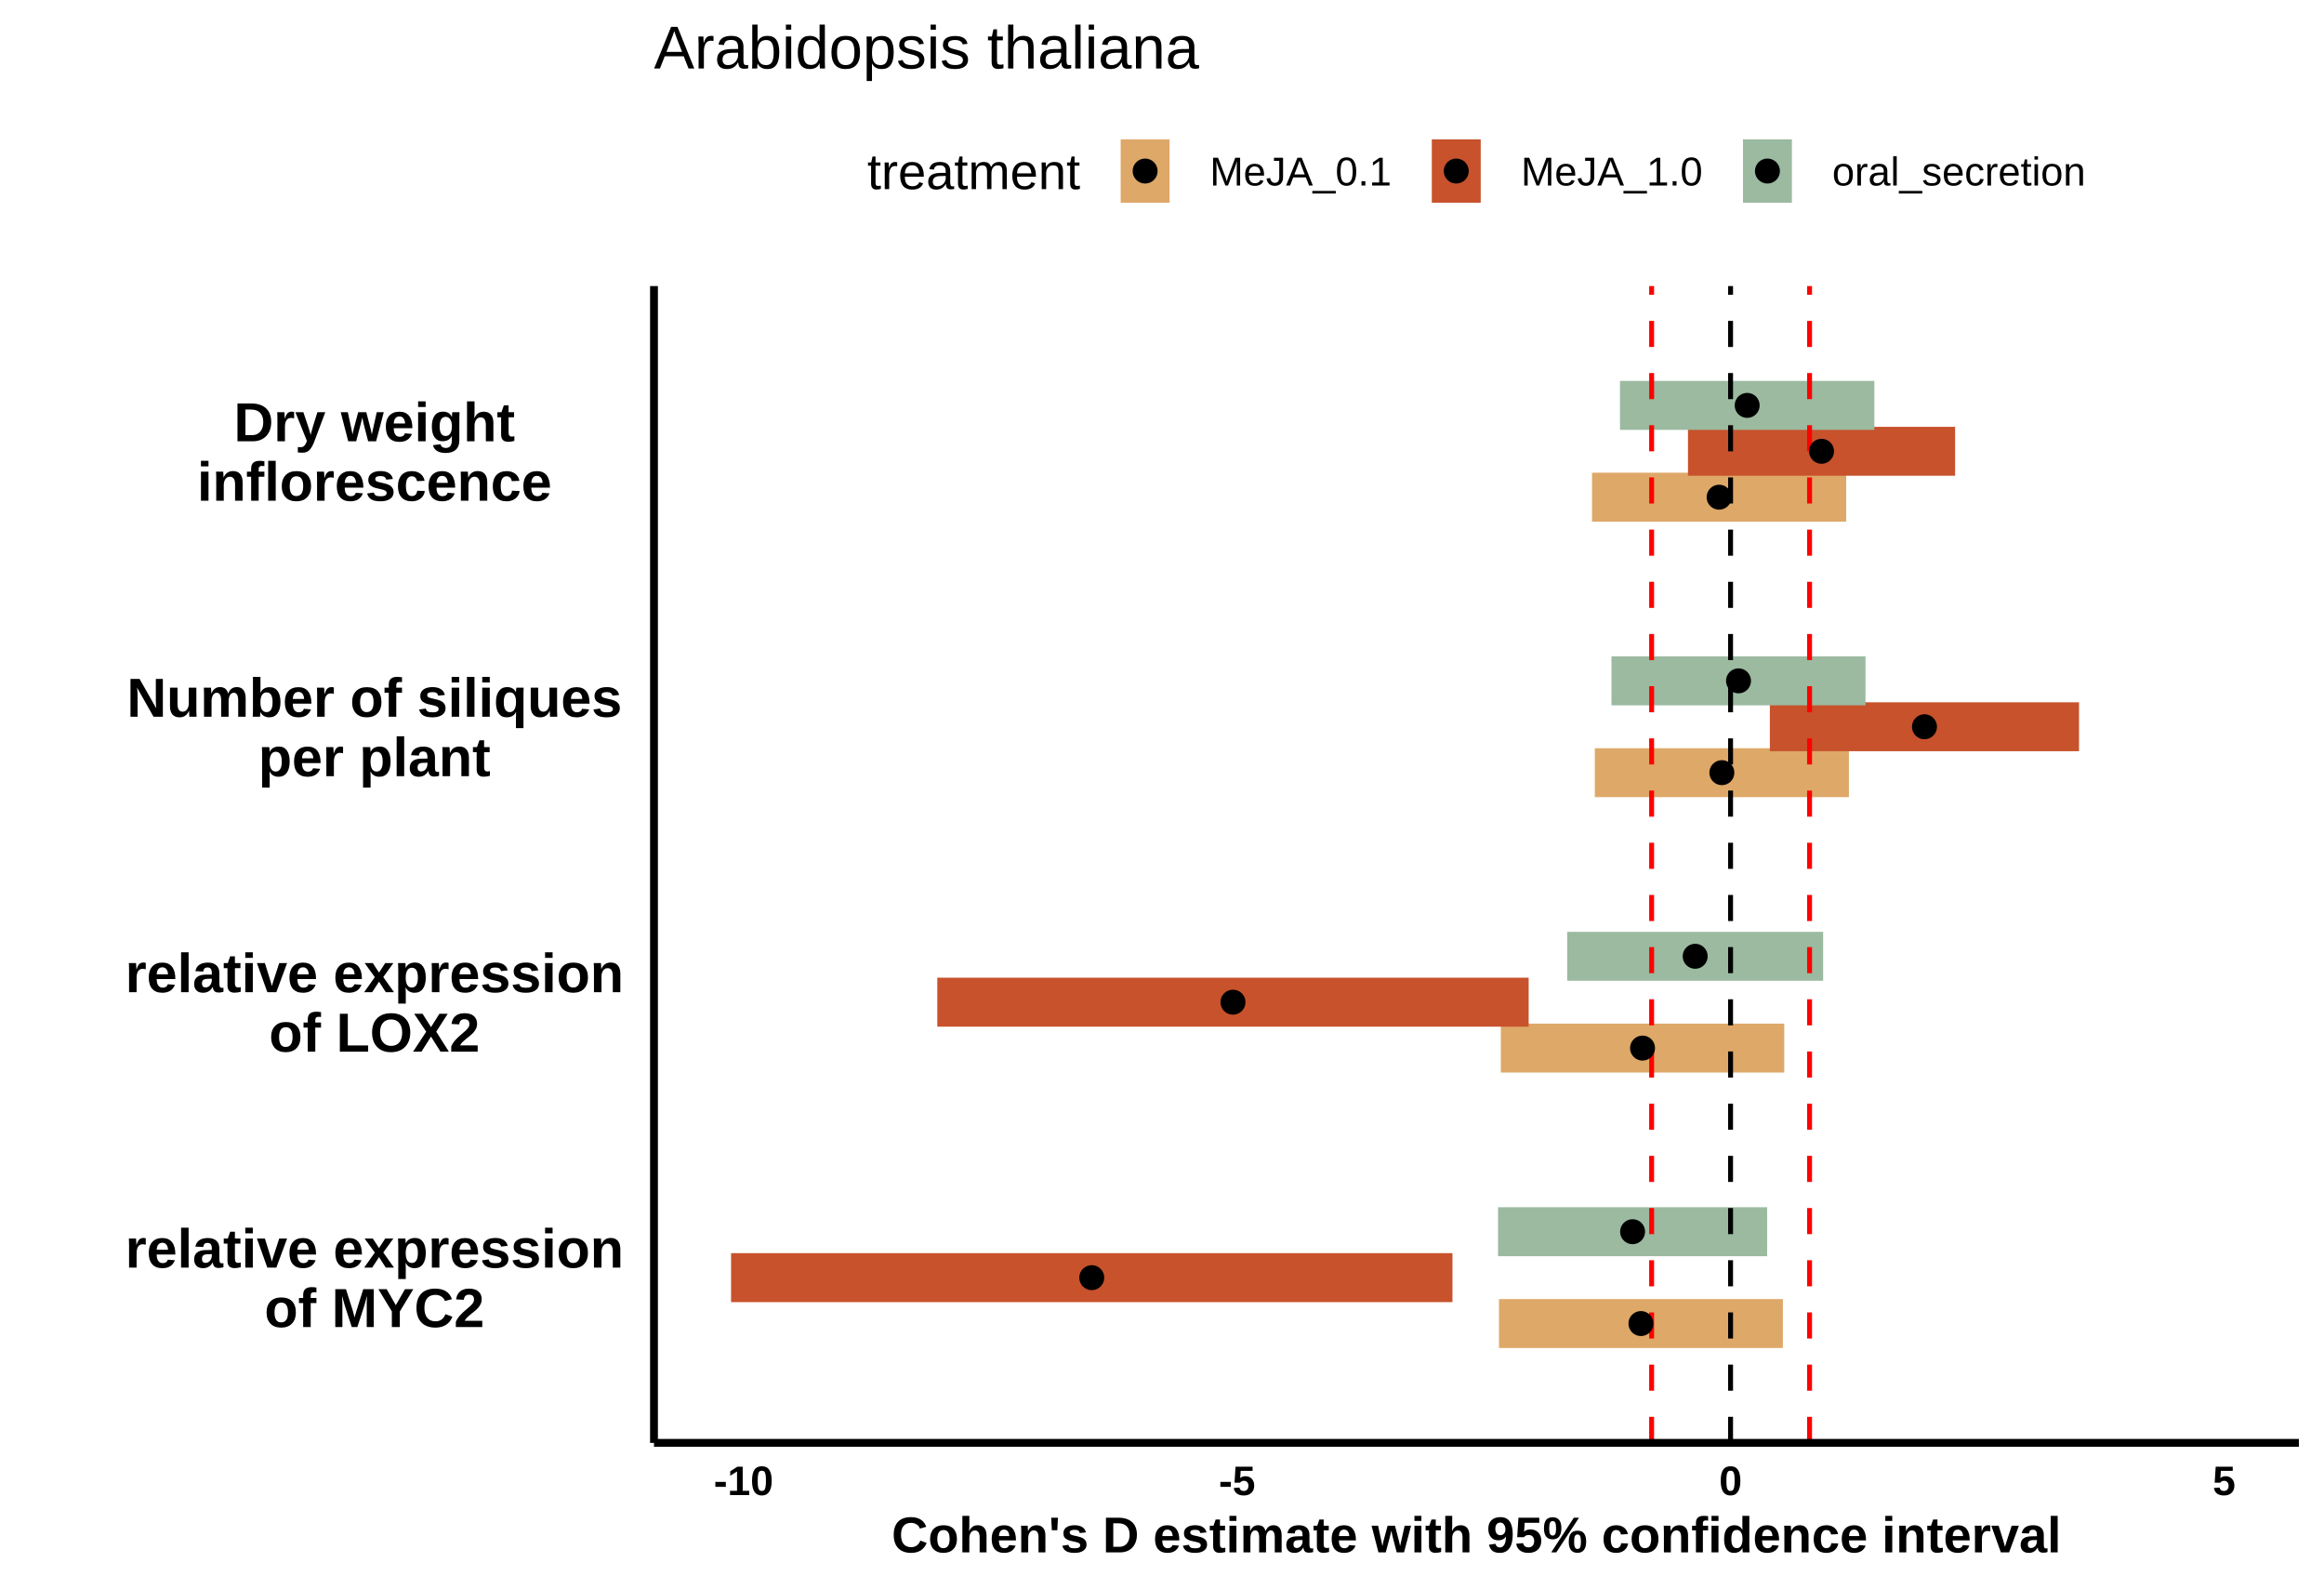
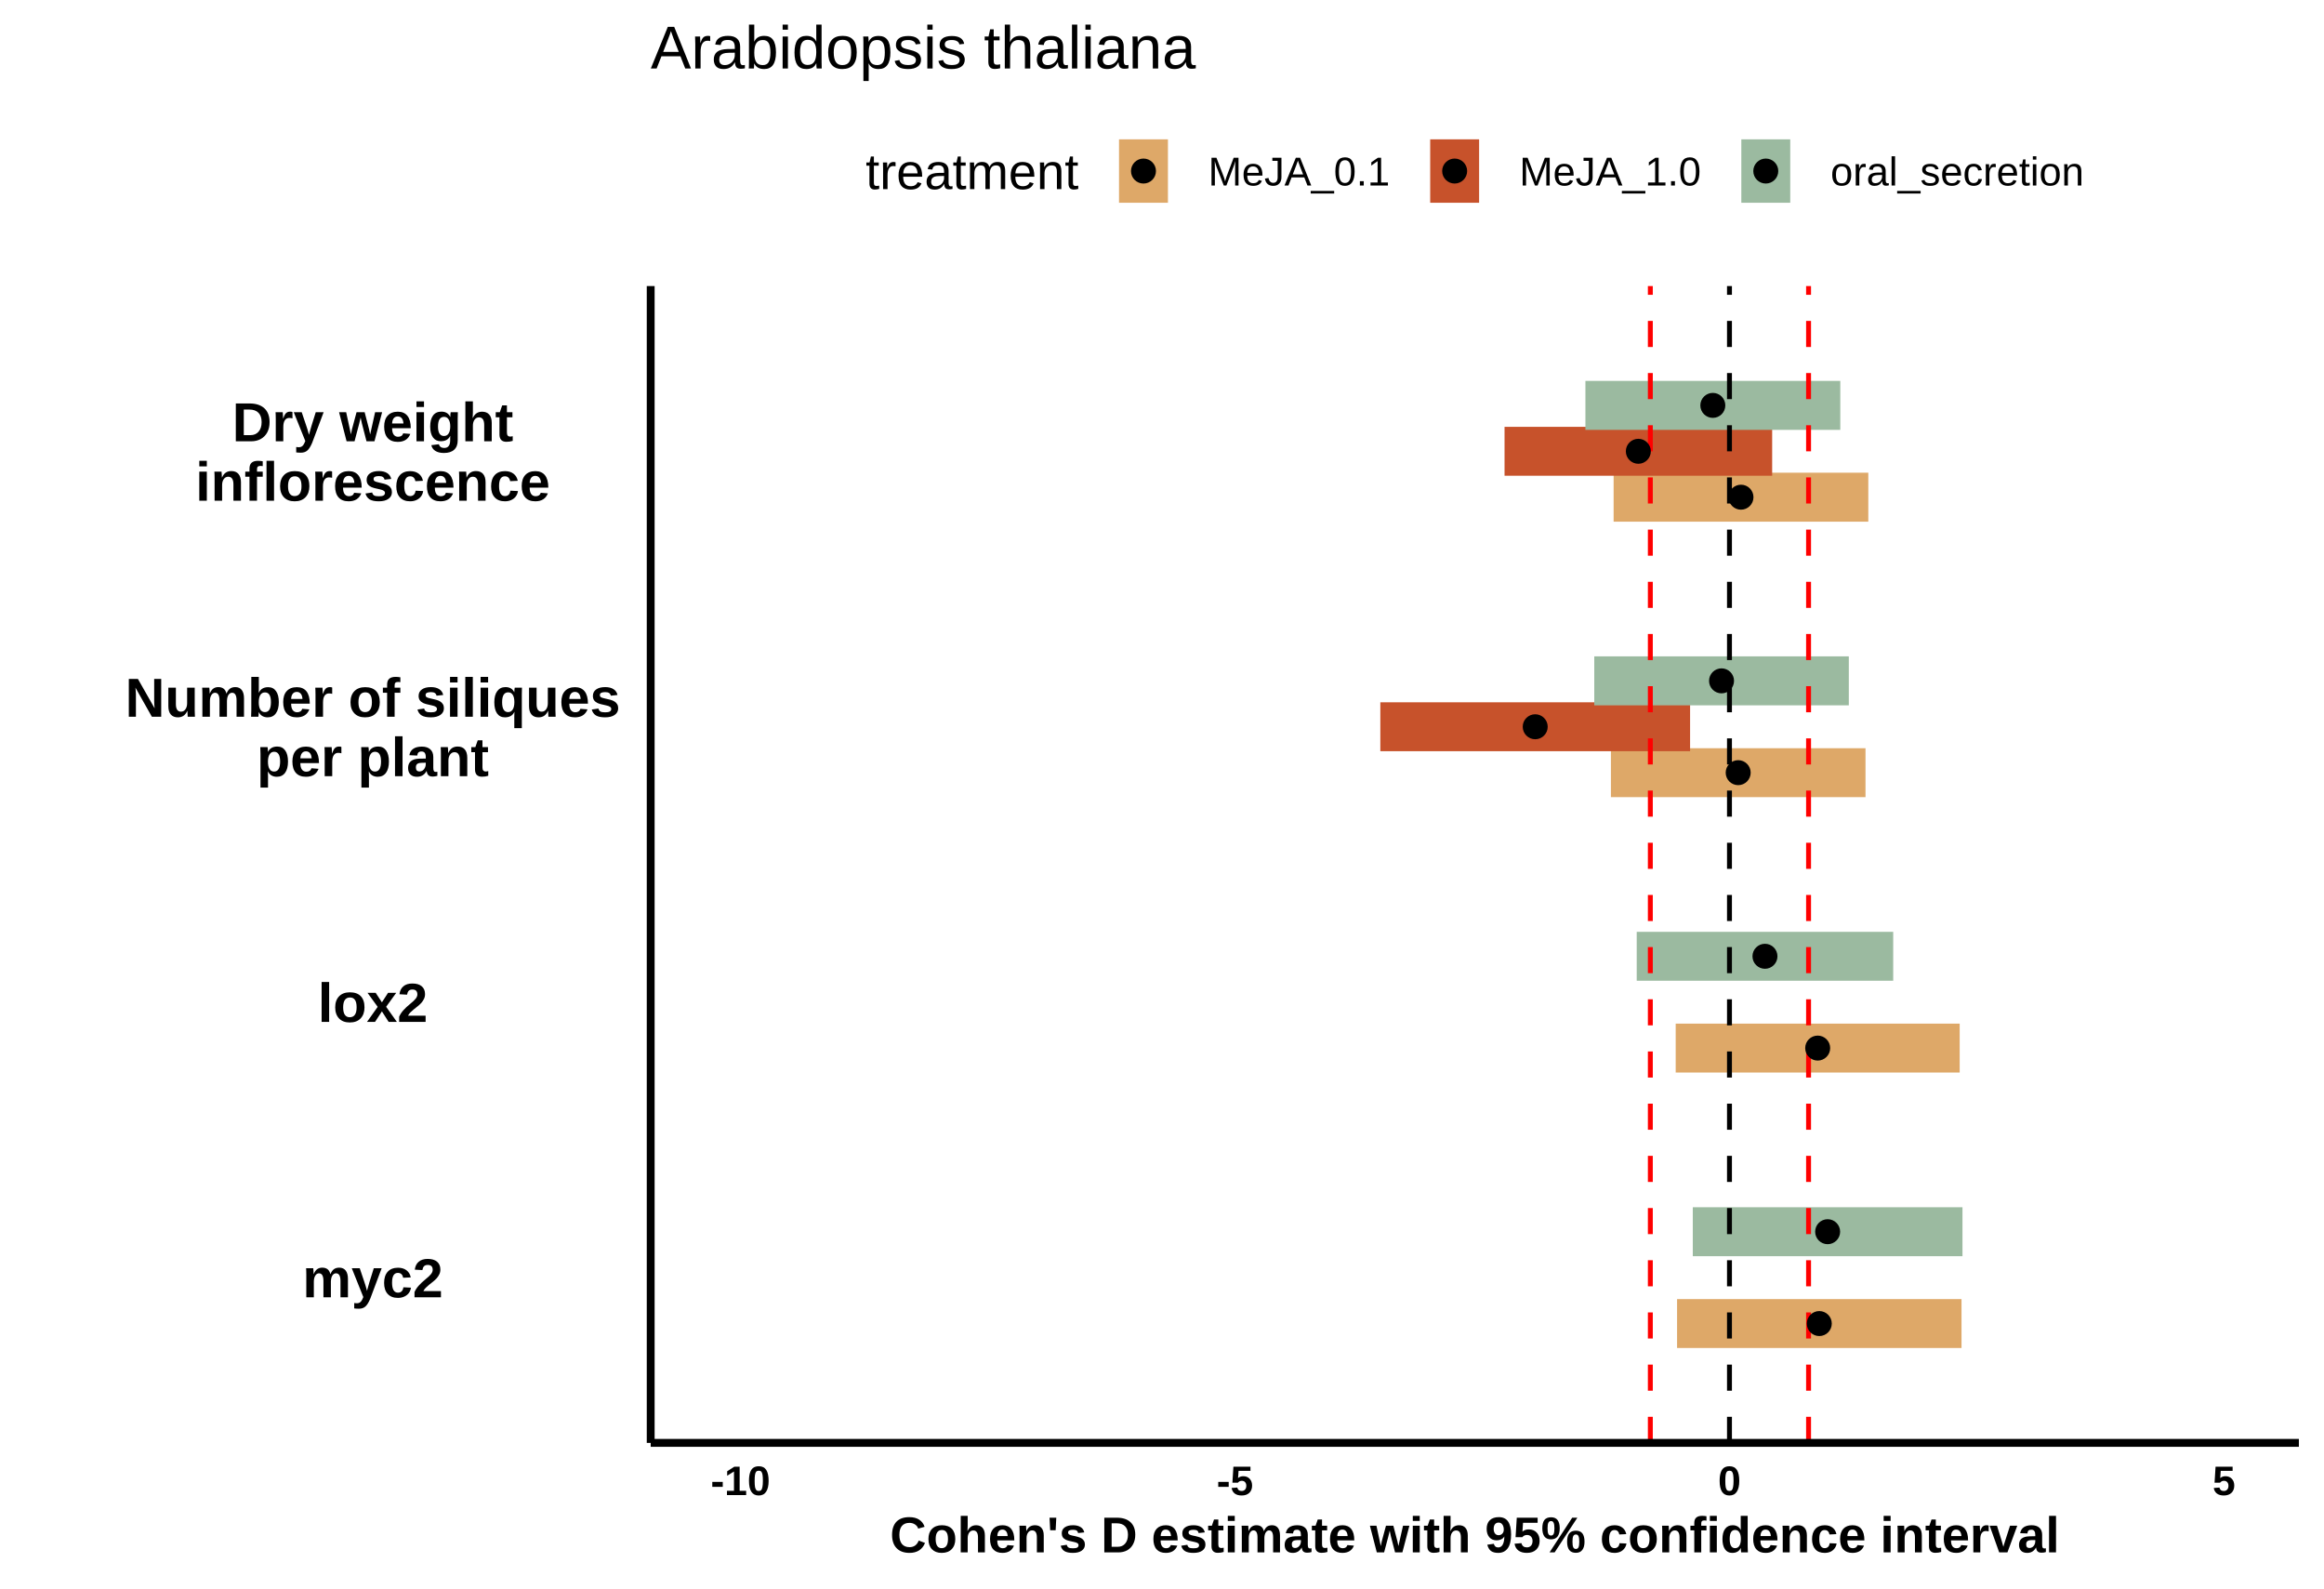
<svg xmlns="http://www.w3.org/2000/svg" class="svglite" width="506.88pt" height="346.32pt" viewBox="0 0 506.88 346.32">
  <defs>
    <style type="text/css">
    .svglite line, .svglite polyline, .svglite polygon, .svglite path, .svglite rect, .svglite circle {
      fill: none;
      stroke: #000000;
      stroke-linecap: round;
      stroke-linejoin: round;
      stroke-miterlimit: 10.00;
    }
    .svglite text {
      white-space: pre;
    }
  </style>
  </defs>
  <rect width="100%" height="100%" style="stroke: none; fill: none;" />
  <defs>
    <clipPath id="cpMC4wMHw1MDYuODh8MC4wMHwzNDYuMzI=">
      <rect x="0.00" y="0.00" width="506.88" height="346.32" />
    </clipPath>
  </defs>
  <g clip-path="url(#cpMC4wMHw1MDYuODh8MC4wMHwzNDYuMzI=)">
</g>
  <defs>
-     <clipPath id="cpMTQyLjY0fDUwMS40MHw2Mi4zOHwzMTQuNjQ=">
-       <rect x="142.64" y="62.38" width="358.76" height="252.27" />
+     <clipPath id="cpMTQxLjkyfDUwMS40MHw2Mi4zOHwzMTQuNjQ=">
+       <rect x="141.92" y="62.38" width="359.48" height="252.27" />
    </clipPath>
  </defs>
-   <g clip-path="url(#cpMTQyLjY0fDUwMS40MHw2Mi4zOHwzMTQuNjQ=)">
-     <line x1="347.84" y1="168.49" x2="403.26" y2="168.49" style="stroke-width: 10.67; stroke: #DEA868; stroke-linecap: butt;" />
-     <line x1="386.02" y1="158.48" x2="453.45" y2="158.48" style="stroke-width: 10.67; stroke: #C7522B; stroke-linecap: butt;" />
-     <line x1="351.47" y1="148.47" x2="406.88" y2="148.47" style="stroke-width: 10.67; stroke: #9BBAA0; stroke-linecap: butt;" />
-     <line x1="347.23" y1="108.42" x2="402.67" y2="108.42" style="stroke-width: 10.67; stroke: #DEA868; stroke-linecap: butt;" />
-     <line x1="368.16" y1="98.41" x2="426.42" y2="98.41" style="stroke-width: 10.67; stroke: #C7522B; stroke-linecap: butt;" />
-     <line x1="353.33" y1="88.40" x2="408.81" y2="88.40" style="stroke-width: 10.67; stroke: #9BBAA0; stroke-linecap: butt;" />
-     <line x1="327.34" y1="228.55" x2="389.16" y2="228.55" style="stroke-width: 10.67; stroke: #DEA868; stroke-linecap: butt;" />
-     <line x1="204.43" y1="218.54" x2="333.41" y2="218.54" style="stroke-width: 10.67; stroke: #C7522B; stroke-linecap: butt;" />
-     <line x1="341.81" y1="208.53" x2="397.64" y2="208.53" style="stroke-width: 10.67; stroke: #9BBAA0; stroke-linecap: butt;" />
-     <line x1="326.94" y1="288.62" x2="388.86" y2="288.62" style="stroke-width: 10.67; stroke: #DEA868; stroke-linecap: butt;" />
-     <line x1="159.45" y1="278.61" x2="316.79" y2="278.61" style="stroke-width: 10.67; stroke: #C7522B; stroke-linecap: butt;" />
-     <line x1="326.73" y1="268.59" x2="385.43" y2="268.59" style="stroke-width: 10.67; stroke: #9BBAA0; stroke-linecap: butt;" />
-     <line x1="377.45" y1="314.64" x2="377.45" y2="62.38" style="stroke-width: 1.07; stroke-dasharray: 5.69,5.69; stroke-linecap: butt;" />
-     <line x1="394.68" y1="314.64" x2="394.68" y2="62.38" style="stroke-width: 1.07; stroke: #FF0000; stroke-dasharray: 5.69,5.69; stroke-linecap: butt;" />
-     <line x1="360.23" y1="314.64" x2="360.23" y2="62.38" style="stroke-width: 1.07; stroke: #FF0000; stroke-dasharray: 5.69,5.69; stroke-linecap: butt;" />
-     <circle cx="375.55" cy="168.49" r="2.37" style="stroke-width: 0.71; fill: #000000;" />
-     <circle cx="419.74" cy="158.48" r="2.37" style="stroke-width: 0.71; fill: #000000;" />
-     <circle cx="379.18" cy="148.47" r="2.37" style="stroke-width: 0.71; fill: #000000;" />
-     <circle cx="374.95" cy="108.42" r="2.37" style="stroke-width: 0.71; fill: #000000;" />
-     <circle cx="397.29" cy="98.41" r="2.37" style="stroke-width: 0.71; fill: #000000;" />
-     <circle cx="381.07" cy="88.40" r="2.37" style="stroke-width: 0.71; fill: #000000;" />
-     <circle cx="358.25" cy="228.55" r="2.37" style="stroke-width: 0.71; fill: #000000;" />
-     <circle cx="268.92" cy="218.54" r="2.37" style="stroke-width: 0.71; fill: #000000;" />
-     <circle cx="369.73" cy="208.53" r="2.37" style="stroke-width: 0.71; fill: #000000;" />
-     <circle cx="357.90" cy="288.62" r="2.37" style="stroke-width: 0.71; fill: #000000;" />
-     <circle cx="238.12" cy="278.61" r="2.37" style="stroke-width: 0.71; fill: #000000;" />
-     <circle cx="356.08" cy="268.59" r="2.37" style="stroke-width: 0.71; fill: #000000;" />
+   <g clip-path="url(#cpMTQxLjkyfDUwMS40MHw2Mi4zOHwzMTQuNjQ=)">
+     <line x1="351.35" y1="168.49" x2="406.88" y2="168.49" style="stroke-width: 10.67; stroke: #DEA868; stroke-linecap: butt;" />
+     <line x1="301.06" y1="158.48" x2="368.62" y2="158.48" style="stroke-width: 10.67; stroke: #C7522B; stroke-linecap: butt;" />
+     <line x1="347.72" y1="148.47" x2="403.24" y2="148.47" style="stroke-width: 10.67; stroke: #9BBAA0; stroke-linecap: butt;" />
+     <line x1="351.94" y1="108.42" x2="407.49" y2="108.42" style="stroke-width: 10.67; stroke: #DEA868; stroke-linecap: butt;" />
+     <line x1="328.15" y1="98.41" x2="386.52" y2="98.41" style="stroke-width: 10.67; stroke: #C7522B; stroke-linecap: butt;" />
+     <line x1="345.79" y1="88.40" x2="401.38" y2="88.40" style="stroke-width: 10.67; stroke: #9BBAA0; stroke-linecap: butt;" />
+     <line x1="365.48" y1="228.55" x2="427.42" y2="228.55" style="stroke-width: 10.67; stroke: #DEA868; stroke-linecap: butt;" />
+     <line x1="356.98" y1="208.53" x2="412.92" y2="208.53" style="stroke-width: 10.67; stroke: #9BBAA0; stroke-linecap: butt;" />
+     <line x1="365.78" y1="288.62" x2="427.82" y2="288.62" style="stroke-width: 10.67; stroke: #DEA868; stroke-linecap: butt;" />
+     <line x1="369.21" y1="268.59" x2="428.03" y2="268.59" style="stroke-width: 10.67; stroke: #9BBAA0; stroke-linecap: butt;" />
+     <line x1="377.21" y1="314.64" x2="377.21" y2="62.38" style="stroke-width: 1.07; stroke-dasharray: 5.69,5.69; stroke-linecap: butt;" />
+     <line x1="394.46" y1="314.64" x2="394.46" y2="62.38" style="stroke-width: 1.07; stroke: #FF0000; stroke-dasharray: 5.69,5.69; stroke-linecap: butt;" />
+     <line x1="359.95" y1="314.64" x2="359.95" y2="62.38" style="stroke-width: 1.07; stroke: #FF0000; stroke-dasharray: 5.69,5.69; stroke-linecap: butt;" />
+     <circle cx="379.11" cy="168.49" r="2.37" style="stroke-width: 0.71; fill: #000000;" />
+     <circle cx="334.84" cy="158.48" r="2.37" style="stroke-width: 0.71; fill: #000000;" />
+     <circle cx="375.48" cy="148.47" r="2.37" style="stroke-width: 0.71; fill: #000000;" />
+     <circle cx="379.72" cy="108.42" r="2.37" style="stroke-width: 0.71; fill: #000000;" />
+     <circle cx="357.33" cy="98.41" r="2.37" style="stroke-width: 0.71; fill: #000000;" />
+     <circle cx="373.58" cy="88.40" r="2.37" style="stroke-width: 0.71; fill: #000000;" />
+     <circle cx="396.45" cy="228.55" r="2.37" style="stroke-width: 0.71; fill: #000000;" />
+     <circle cx="384.95" cy="208.53" r="2.37" style="stroke-width: 0.71; fill: #000000;" />
+     <circle cx="396.80" cy="288.62" r="2.37" style="stroke-width: 0.71; fill: #000000;" />
+     <circle cx="398.62" cy="268.59" r="2.37" style="stroke-width: 0.71; fill: #000000;" />
  </g>
  <g clip-path="url(#cpMC4wMHw1MDYuODh8MC4wMHwzNDYuMzI=)">
-     <polyline points="142.64,314.64 142.64,62.38 " style="stroke-width: 1.71; stroke-linecap: butt;" />
-     <text x="81.67" y="276.42" text-anchor="middle" style="font-size: 12.00px; font-weight: bold; font-family: &quot;Arial&quot;;" textLength="112.07px" lengthAdjust="spacingAndGlyphs">relative expression </text>
-     <text x="81.67" y="289.38" text-anchor="middle" style="font-size: 12.00px; font-weight: bold; font-family: &quot;Arial&quot;;" textLength="51.34px" lengthAdjust="spacingAndGlyphs"> of MYC2</text>
-     <text x="81.67" y="216.36" text-anchor="middle" style="font-size: 12.00px; font-weight: bold; font-family: &quot;Arial&quot;;" textLength="112.07px" lengthAdjust="spacingAndGlyphs">relative expression </text>
-     <text x="81.67" y="229.32" text-anchor="middle" style="font-size: 12.00px; font-weight: bold; font-family: &quot;Arial&quot;;" textLength="49.34px" lengthAdjust="spacingAndGlyphs"> of LOX2</text>
-     <text x="81.67" y="156.30" text-anchor="middle" style="font-size: 12.00px; font-weight: bold; font-family: &quot;Arial&quot;;" textLength="111.36px" lengthAdjust="spacingAndGlyphs">Number of siliques </text>
-     <text x="81.67" y="169.26" text-anchor="middle" style="font-size: 12.00px; font-weight: bold; font-family: &quot;Arial&quot;;" textLength="54.01px" lengthAdjust="spacingAndGlyphs"> per plant</text>
-     <text x="81.67" y="96.23" text-anchor="middle" style="font-size: 12.00px; font-weight: bold; font-family: &quot;Arial&quot;;" textLength="64.68px" lengthAdjust="spacingAndGlyphs">Dry weight </text>
-     <text x="81.67" y="109.19" text-anchor="middle" style="font-size: 12.00px; font-weight: bold; font-family: &quot;Arial&quot;;" textLength="80.70px" lengthAdjust="spacingAndGlyphs"> inflorescence</text>
-     <polyline points="142.64,314.64 501.40,314.64 " style="stroke-width: 1.71; stroke-linecap: butt;" />
-     <text x="162.17" y="326.02" text-anchor="middle" style="font-size: 9.00px; font-weight: bold; font-family: &quot;Arial&quot;;" textLength="13.00px" lengthAdjust="spacingAndGlyphs">-10</text>
-     <text x="269.81" y="326.02" text-anchor="middle" style="font-size: 9.00px; font-weight: bold; font-family: &quot;Arial&quot;;" textLength="8.00px" lengthAdjust="spacingAndGlyphs">-5</text>
-     <text x="377.45" y="326.02" text-anchor="middle" style="font-size: 9.00px; font-weight: bold; font-family: &quot;Arial&quot;;" textLength="5.00px" lengthAdjust="spacingAndGlyphs">0</text>
-     <text x="485.09" y="326.02" text-anchor="middle" style="font-size: 9.00px; font-weight: bold; font-family: &quot;Arial&quot;;" textLength="5.00px" lengthAdjust="spacingAndGlyphs">5</text>
-     <text x="322.02" y="338.52" text-anchor="middle" style="font-size: 11.00px; font-weight: bold; font-family: &quot;Arial&quot;;" textLength="255.15px" lengthAdjust="spacingAndGlyphs">Cohen's D estimate with 95% confidence interval</text>
-     <text x="189.15" y="41.24" style="font-size: 11.00px; font-family: &quot;Arial&quot;;" textLength="46.49px" lengthAdjust="spacingAndGlyphs">treatment</text>
-     <line x1="249.76" y1="44.21" x2="249.76" y2="30.38" style="stroke-width: 10.67; stroke: #DEA868; stroke-linecap: butt;" />
-     <circle cx="249.76" cy="37.30" r="2.37" style="stroke-width: 0.71; fill: #000000;" />
-     <line x1="317.62" y1="44.21" x2="317.62" y2="30.38" style="stroke-width: 10.67; stroke: #C7522B; stroke-linecap: butt;" />
-     <circle cx="317.62" cy="37.30" r="2.37" style="stroke-width: 0.71; fill: #000000;" />
-     <line x1="385.49" y1="44.21" x2="385.49" y2="30.38" style="stroke-width: 10.67; stroke: #9BBAA0; stroke-linecap: butt;" />
-     <circle cx="385.49" cy="37.30" r="2.37" style="stroke-width: 0.71; fill: #000000;" />
-     <text x="263.87" y="40.45" style="font-size: 8.80px; font-family: &quot;Arial&quot;;" textLength="39.63px" lengthAdjust="spacingAndGlyphs">MeJA_0.1</text>
-     <text x="331.74" y="40.45" style="font-size: 8.80px; font-family: &quot;Arial&quot;;" textLength="39.63px" lengthAdjust="spacingAndGlyphs">MeJA_1.0</text>
-     <text x="399.61" y="40.45" style="font-size: 8.80px; font-family: &quot;Arial&quot;;" textLength="55.28px" lengthAdjust="spacingAndGlyphs">oral_secretion</text>
-     <text x="142.64" y="14.93" style="font-size: 13.20px; font-family: &quot;Arial&quot;;" textLength="118.80px" lengthAdjust="spacingAndGlyphs">Arabidopsis thaliana</text>
+     <polyline points="141.92,314.64 141.92,62.38 " style="stroke-width: 1.71; stroke-linecap: butt;" />
+     <text x="81.31" y="282.90" text-anchor="middle" style="font-size: 12.00px; font-weight: bold; font-family: &quot;Arial&quot;;" textLength="30.69px" lengthAdjust="spacingAndGlyphs">myc2</text>
+     <text x="81.31" y="222.84" text-anchor="middle" style="font-size: 12.00px; font-weight: bold; font-family: &quot;Arial&quot;;" textLength="24.01px" lengthAdjust="spacingAndGlyphs">lox2</text>
+     <text x="81.31" y="156.30" text-anchor="middle" style="font-size: 12.00px; font-weight: bold; font-family: &quot;Arial&quot;;" textLength="111.36px" lengthAdjust="spacingAndGlyphs">Number of siliques </text>
+     <text x="81.31" y="169.26" text-anchor="middle" style="font-size: 12.00px; font-weight: bold; font-family: &quot;Arial&quot;;" textLength="54.01px" lengthAdjust="spacingAndGlyphs"> per plant</text>
+     <text x="81.31" y="96.23" text-anchor="middle" style="font-size: 12.00px; font-weight: bold; font-family: &quot;Arial&quot;;" textLength="64.68px" lengthAdjust="spacingAndGlyphs">Dry weight </text>
+     <text x="81.31" y="109.19" text-anchor="middle" style="font-size: 12.00px; font-weight: bold; font-family: &quot;Arial&quot;;" textLength="80.70px" lengthAdjust="spacingAndGlyphs"> inflorescence</text>
+     <polyline points="141.92,314.64 501.40,314.64 " style="stroke-width: 1.71; stroke-linecap: butt;" />
+     <text x="161.50" y="326.02" text-anchor="middle" style="font-size: 9.00px; font-weight: bold; font-family: &quot;Arial&quot;;" textLength="13.00px" lengthAdjust="spacingAndGlyphs">-10</text>
+     <text x="269.35" y="326.02" text-anchor="middle" style="font-size: 9.00px; font-weight: bold; font-family: &quot;Arial&quot;;" textLength="8.00px" lengthAdjust="spacingAndGlyphs">-5</text>
+     <text x="377.21" y="326.02" text-anchor="middle" style="font-size: 9.00px; font-weight: bold; font-family: &quot;Arial&quot;;" textLength="5.00px" lengthAdjust="spacingAndGlyphs">0</text>
+     <text x="485.06" y="326.02" text-anchor="middle" style="font-size: 9.00px; font-weight: bold; font-family: &quot;Arial&quot;;" textLength="5.00px" lengthAdjust="spacingAndGlyphs">5</text>
+     <text x="321.66" y="338.52" text-anchor="middle" style="font-size: 11.00px; font-weight: bold; font-family: &quot;Arial&quot;;" textLength="255.15px" lengthAdjust="spacingAndGlyphs">Cohen's D estimate with 95% confidence interval</text>
+     <text x="188.79" y="41.24" style="font-size: 11.00px; font-family: &quot;Arial&quot;;" textLength="46.49px" lengthAdjust="spacingAndGlyphs">treatment</text>
+     <line x1="249.40" y1="44.21" x2="249.40" y2="30.38" style="stroke-width: 10.67; stroke: #DEA868; stroke-linecap: butt;" />
+     <circle cx="249.40" cy="37.30" r="2.37" style="stroke-width: 0.71; fill: #000000;" />
+     <line x1="317.27" y1="44.21" x2="317.27" y2="30.38" style="stroke-width: 10.67; stroke: #C7522B; stroke-linecap: butt;" />
+     <circle cx="317.27" cy="37.30" r="2.37" style="stroke-width: 0.71; fill: #000000;" />
+     <line x1="385.13" y1="44.21" x2="385.13" y2="30.38" style="stroke-width: 10.67; stroke: #9BBAA0; stroke-linecap: butt;" />
+     <circle cx="385.13" cy="37.30" r="2.37" style="stroke-width: 0.71; fill: #000000;" />
+     <text x="263.52" y="40.45" style="font-size: 8.80px; font-family: &quot;Arial&quot;;" textLength="39.63px" lengthAdjust="spacingAndGlyphs">MeJA_0.1</text>
+     <text x="331.39" y="40.45" style="font-size: 8.80px; font-family: &quot;Arial&quot;;" textLength="39.63px" lengthAdjust="spacingAndGlyphs">MeJA_1.0</text>
+     <text x="399.25" y="40.45" style="font-size: 8.80px; font-family: &quot;Arial&quot;;" textLength="55.28px" lengthAdjust="spacingAndGlyphs">oral_secretion</text>
+     <text x="141.92" y="14.93" style="font-size: 13.20px; font-family: &quot;Arial&quot;;" textLength="118.80px" lengthAdjust="spacingAndGlyphs">Arabidopsis thaliana</text>
  </g>
</svg>
